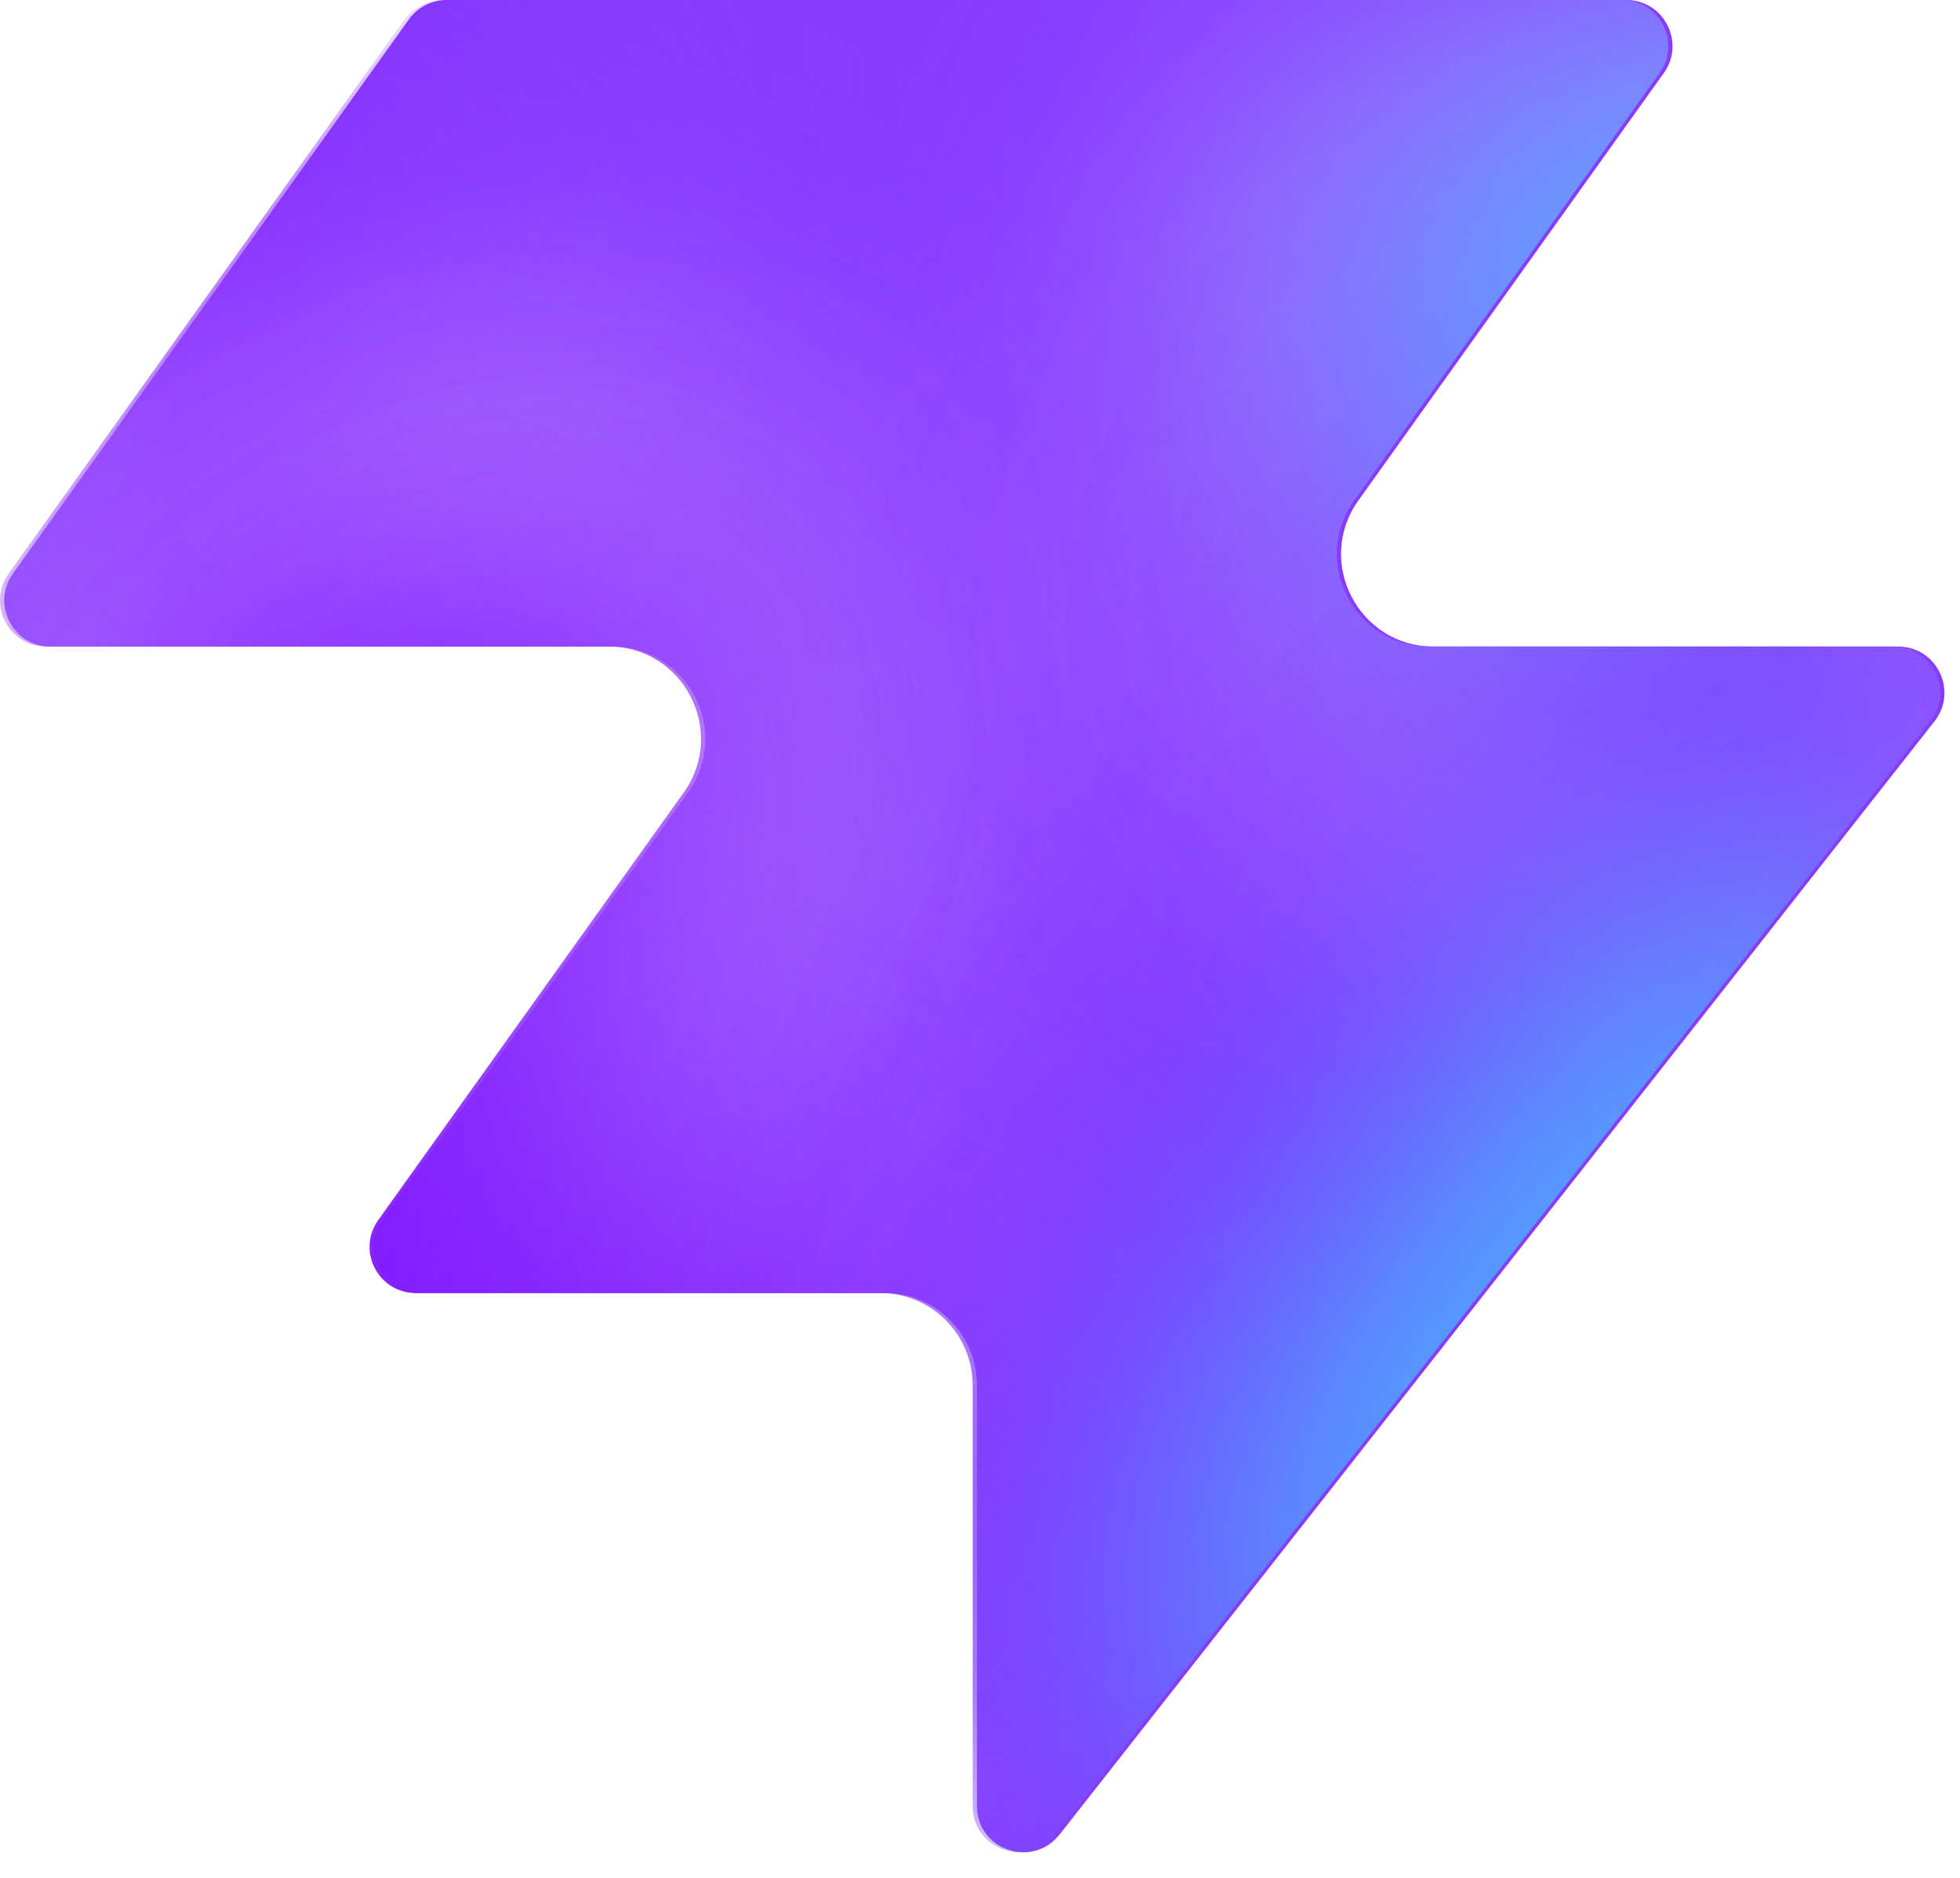
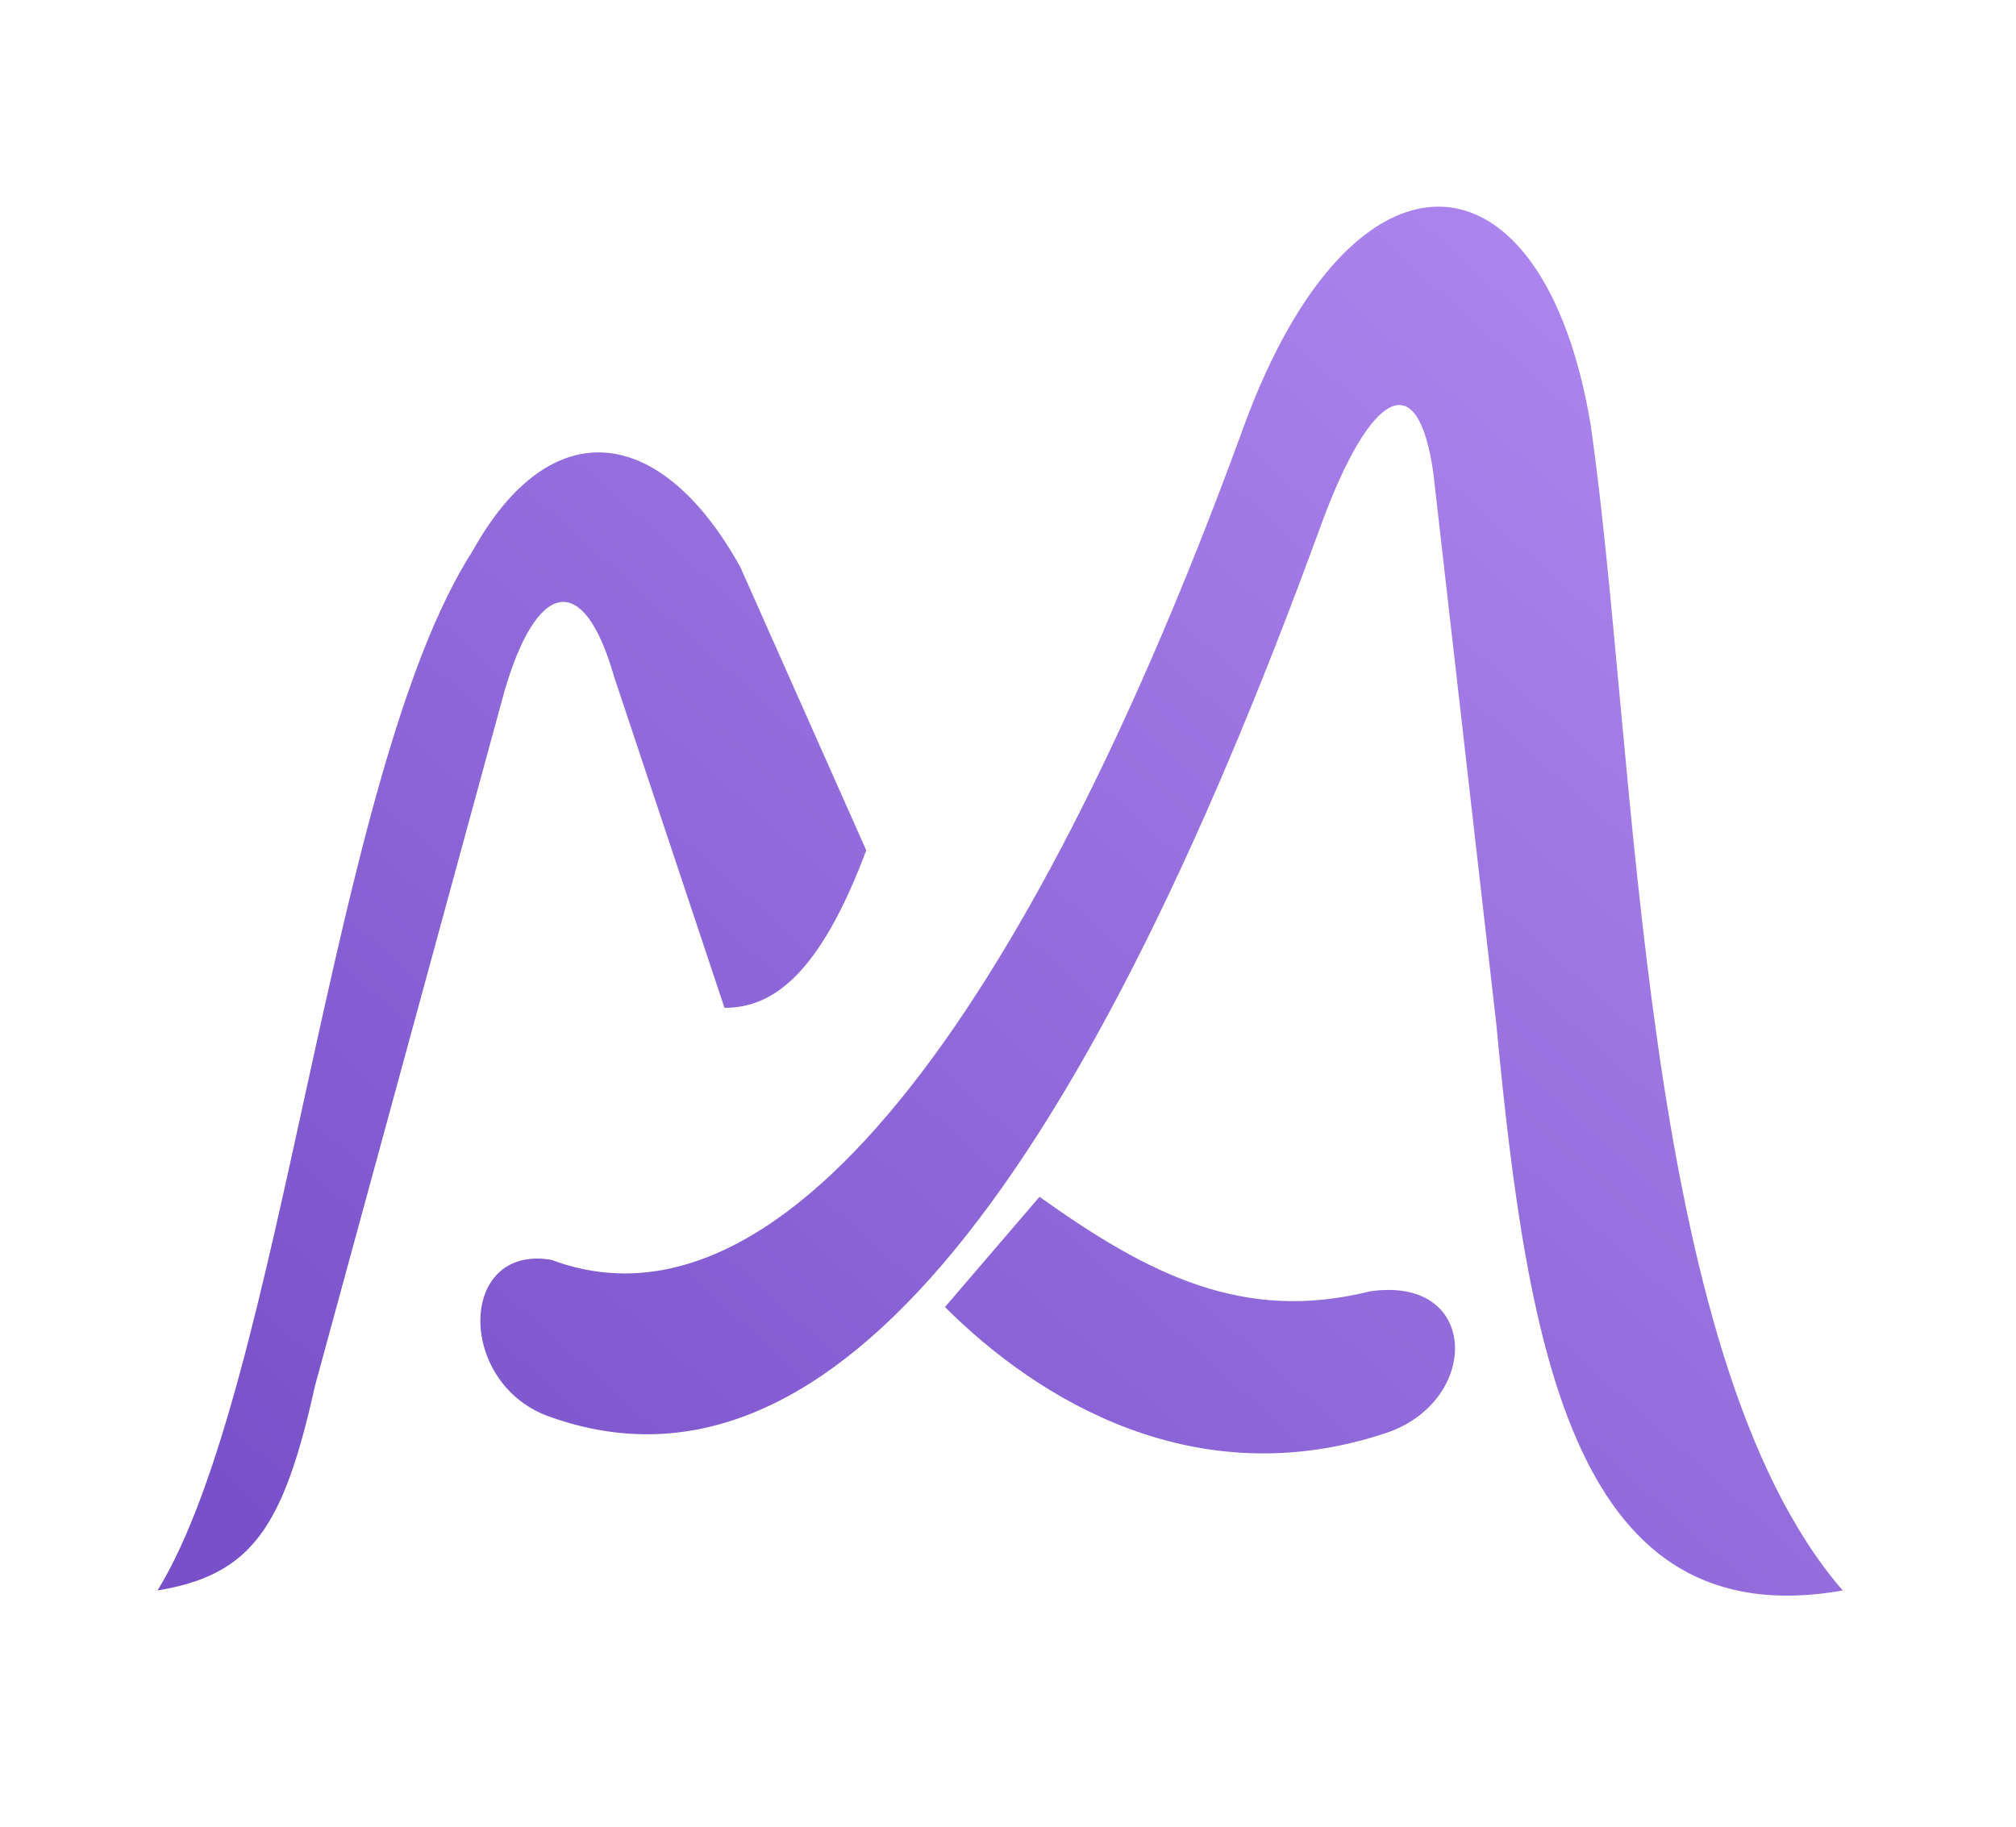
- <svg xmlns="http://www.w3.org/2000/svg" width="48" height="46" fill="none" viewBox="0 0 48 46">
-   <path fill="#863bff" d="M25.946 44.938c-.664.845-2.021.375-2.021-.698V33.937a2.26 2.26 0 0 0-2.262-2.262H10.287c-.92 0-1.456-1.04-.92-1.788l7.48-10.471c1.07-1.497 0-3.578-1.842-3.578H1.237c-.92 0-1.456-1.04-.92-1.788L10.013.474c.214-.297.556-.474.92-.474h28.894c.92 0 1.456 1.04.92 1.788l-7.48 10.471c-1.07 1.498 0 3.579 1.842 3.579h11.377c.943 0 1.473 1.088.89 1.83L25.947 44.94z" style="fill:#863bff;fill:color(display-p3 .525 .23 1);fill-opacity:1" />
-   <mask id="a" width="48" height="46" x="0" y="0" maskUnits="userSpaceOnUse" style="mask-type:alpha">
-     <path fill="#000" d="M25.842 44.938c-.664.844-2.021.375-2.021-.698V33.937a2.26 2.26 0 0 0-2.262-2.262H10.183c-.92 0-1.456-1.04-.92-1.788l7.48-10.471c1.07-1.498 0-3.579-1.842-3.579H1.133c-.92 0-1.456-1.04-.92-1.787L9.91.473c.214-.297.556-.474.92-.474h28.894c.92 0 1.456 1.04.92 1.788l-7.48 10.471c-1.07 1.498 0 3.578 1.842 3.578h11.377c.943 0 1.473 1.088.89 1.832L25.843 44.94z" style="fill:#000;fill-opacity:1" />
-   </mask>
-   <g mask="url(#a)">
-     <g filter="url(#b)">
-       <ellipse cx="5.508" cy="14.704" fill="#ede6ff" rx="5.508" ry="14.704" style="fill:#ede6ff;fill:color(display-p3 .927 .903 1);fill-opacity:1" transform="matrix(.00324 1 1 -.00324 -4.47 31.516)" />
-     </g>
-     <g filter="url(#c)">
-       <ellipse cx="10.399" cy="29.851" fill="#ede6ff" rx="10.399" ry="29.851" style="fill:#ede6ff;fill:color(display-p3 .927 .903 1);fill-opacity:1" transform="matrix(.00324 1 1 -.00324 -39.328 7.883)" />
-     </g>
-     <g filter="url(#d)">
-       <ellipse cx="5.508" cy="30.487" fill="#7e14ff" rx="5.508" ry="30.487" style="fill:#7e14ff;fill:color(display-p3 .492 .077 1);fill-opacity:1" transform="rotate(89.814 -25.913 -14.639)scale(1 -1)" />
-     </g>
-     <g filter="url(#e)">
-       <ellipse cx="5.508" cy="30.599" fill="#7e14ff" rx="5.508" ry="30.599" style="fill:#7e14ff;fill:color(display-p3 .492 .077 1);fill-opacity:1" transform="rotate(89.814 -32.644 -3.334)scale(1 -1)" />
-     </g>
-     <g filter="url(#f)">
-       <ellipse cx="5.508" cy="30.599" fill="#7e14ff" rx="5.508" ry="30.599" style="fill:#7e14ff;fill:color(display-p3 .492 .077 1);fill-opacity:1" transform="matrix(.00324 1 1 -.00324 -34.34 30.47)" />
-     </g>
-     <g filter="url(#g)">
-       <ellipse cx="14.072" cy="22.078" fill="#ede6ff" rx="14.072" ry="22.078" style="fill:#ede6ff;fill:color(display-p3 .927 .903 1);fill-opacity:1" transform="rotate(93.35 24.506 48.493)scale(-1 1)" />
-     </g>
-     <g filter="url(#h)">
-       <ellipse cx="3.47" cy="21.501" fill="#7e14ff" rx="3.47" ry="21.501" style="fill:#7e14ff;fill:color(display-p3 .492 .077 1);fill-opacity:1" transform="rotate(89.009 28.708 47.59)scale(-1 1)" />
-     </g>
-     <g filter="url(#i)">
-       <ellipse cx="3.47" cy="21.501" fill="#7e14ff" rx="3.47" ry="21.501" style="fill:#7e14ff;fill:color(display-p3 .492 .077 1);fill-opacity:1" transform="rotate(89.009 28.708 47.59)scale(-1 1)" />
-     </g>
-     <g filter="url(#j)">
-       <ellipse cx=".387" cy="8.972" fill="#7e14ff" rx="4.407" ry="29.108" style="fill:#7e14ff;fill:color(display-p3 .492 .077 1);fill-opacity:1" transform="rotate(39.51 .387 8.972)" />
-     </g>
-     <g filter="url(#k)">
-       <ellipse cx="47.523" cy="-6.092" fill="#7e14ff" rx="4.407" ry="29.108" style="fill:#7e14ff;fill:color(display-p3 .492 .077 1);fill-opacity:1" transform="rotate(37.892 47.523 -6.092)" />
-     </g>
-     <g filter="url(#l)">
-       <ellipse cx="41.412" cy="6.333" fill="#47bfff" rx="5.971" ry="9.665" style="fill:#47bfff;fill:color(display-p3 .28 .748 1);fill-opacity:1" transform="rotate(37.892 41.412 6.333)" />
-     </g>
-     <g filter="url(#m)">
-       <ellipse cx="-1.879" cy="38.332" fill="#7e14ff" rx="4.407" ry="29.108" style="fill:#7e14ff;fill:color(display-p3 .492 .077 1);fill-opacity:1" transform="rotate(37.892 -1.88 38.332)" />
-     </g>
-     <g filter="url(#n)">
-       <ellipse cx="-1.879" cy="38.332" fill="#7e14ff" rx="4.407" ry="29.108" style="fill:#7e14ff;fill:color(display-p3 .492 .077 1);fill-opacity:1" transform="rotate(37.892 -1.88 38.332)" />
-     </g>
-     <g filter="url(#o)">
-       <ellipse cx="35.651" cy="29.907" fill="#7e14ff" rx="4.407" ry="29.108" style="fill:#7e14ff;fill:color(display-p3 .492 .077 1);fill-opacity:1" transform="rotate(37.892 35.651 29.907)" />
-     </g>
-     <g filter="url(#p)">
-       <ellipse cx="38.418" cy="32.4" fill="#47bfff" rx="5.971" ry="15.297" style="fill:#47bfff;fill:color(display-p3 .28 .748 1);fill-opacity:1" transform="rotate(37.892 38.418 32.4)" />
-     </g>
-   </g>
+ <svg xmlns="http://www.w3.org/2000/svg" viewBox="0 0 128 116" fill="none">
  <defs>
-     <filter id="b" width="60.045" height="41.654" x="-19.77" y="16.149" color-interpolation-filters="sRGB" filterUnits="userSpaceOnUse">
-       <feFlood flood-opacity="0" result="BackgroundImageFix" />
-       <feBlend in="SourceGraphic" in2="BackgroundImageFix" result="shape" />
-       <feGaussianBlur result="effect1_foregroundBlur_2002_17158" stdDeviation="7.659" />
-     </filter>
-     <filter id="c" width="90.34" height="51.437" x="-54.613" y="-7.533" color-interpolation-filters="sRGB" filterUnits="userSpaceOnUse">
-       <feFlood flood-opacity="0" result="BackgroundImageFix" />
-       <feBlend in="SourceGraphic" in2="BackgroundImageFix" result="shape" />
-       <feGaussianBlur result="effect1_foregroundBlur_2002_17158" stdDeviation="7.659" />
-     </filter>
-     <filter id="d" width="79.355" height="29.4" x="-49.64" y="2.03" color-interpolation-filters="sRGB" filterUnits="userSpaceOnUse">
-       <feFlood flood-opacity="0" result="BackgroundImageFix" />
-       <feBlend in="SourceGraphic" in2="BackgroundImageFix" result="shape" />
-       <feGaussianBlur result="effect1_foregroundBlur_2002_17158" stdDeviation="4.596" />
-     </filter>
-     <filter id="e" width="79.579" height="29.4" x="-45.045" y="20.029" color-interpolation-filters="sRGB" filterUnits="userSpaceOnUse">
-       <feFlood flood-opacity="0" result="BackgroundImageFix" />
-       <feBlend in="SourceGraphic" in2="BackgroundImageFix" result="shape" />
-       <feGaussianBlur result="effect1_foregroundBlur_2002_17158" stdDeviation="4.596" />
-     </filter>
-     <filter id="f" width="79.579" height="29.4" x="-43.513" y="21.178" color-interpolation-filters="sRGB" filterUnits="userSpaceOnUse">
-       <feFlood flood-opacity="0" result="BackgroundImageFix" />
-       <feBlend in="SourceGraphic" in2="BackgroundImageFix" result="shape" />
-       <feGaussianBlur result="effect1_foregroundBlur_2002_17158" stdDeviation="4.596" />
-     </filter>
-     <filter id="g" width="74.749" height="58.852" x="15.756" y="-17.901" color-interpolation-filters="sRGB" filterUnits="userSpaceOnUse">
-       <feFlood flood-opacity="0" result="BackgroundImageFix" />
-       <feBlend in="SourceGraphic" in2="BackgroundImageFix" result="shape" />
-       <feGaussianBlur result="effect1_foregroundBlur_2002_17158" stdDeviation="7.659" />
-     </filter>
-     <filter id="h" width="61.377" height="25.362" x="23.548" y="2.284" color-interpolation-filters="sRGB" filterUnits="userSpaceOnUse">
-       <feFlood flood-opacity="0" result="BackgroundImageFix" />
-       <feBlend in="SourceGraphic" in2="BackgroundImageFix" result="shape" />
-       <feGaussianBlur result="effect1_foregroundBlur_2002_17158" stdDeviation="4.596" />
-     </filter>
-     <filter id="i" width="61.377" height="25.362" x="23.548" y="2.284" color-interpolation-filters="sRGB" filterUnits="userSpaceOnUse">
-       <feFlood flood-opacity="0" result="BackgroundImageFix" />
-       <feBlend in="SourceGraphic" in2="BackgroundImageFix" result="shape" />
-       <feGaussianBlur result="effect1_foregroundBlur_2002_17158" stdDeviation="4.596" />
-     </filter>
-     <filter id="j" width="56.045" height="63.649" x="-27.636" y="-22.853" color-interpolation-filters="sRGB" filterUnits="userSpaceOnUse">
-       <feFlood flood-opacity="0" result="BackgroundImageFix" />
-       <feBlend in="SourceGraphic" in2="BackgroundImageFix" result="shape" />
-       <feGaussianBlur result="effect1_foregroundBlur_2002_17158" stdDeviation="4.596" />
-     </filter>
-     <filter id="k" width="54.814" height="64.646" x="20.116" y="-38.415" color-interpolation-filters="sRGB" filterUnits="userSpaceOnUse">
-       <feFlood flood-opacity="0" result="BackgroundImageFix" />
-       <feBlend in="SourceGraphic" in2="BackgroundImageFix" result="shape" />
-       <feGaussianBlur result="effect1_foregroundBlur_2002_17158" stdDeviation="4.596" />
-     </filter>
-     <filter id="l" width="33.541" height="35.313" x="24.641" y="-11.323" color-interpolation-filters="sRGB" filterUnits="userSpaceOnUse">
-       <feFlood flood-opacity="0" result="BackgroundImageFix" />
-       <feBlend in="SourceGraphic" in2="BackgroundImageFix" result="shape" />
-       <feGaussianBlur result="effect1_foregroundBlur_2002_17158" stdDeviation="4.596" />
-     </filter>
-     <filter id="m" width="54.814" height="64.646" x="-29.286" y="6.009" color-interpolation-filters="sRGB" filterUnits="userSpaceOnUse">
-       <feFlood flood-opacity="0" result="BackgroundImageFix" />
-       <feBlend in="SourceGraphic" in2="BackgroundImageFix" result="shape" />
-       <feGaussianBlur result="effect1_foregroundBlur_2002_17158" stdDeviation="4.596" />
-     </filter>
-     <filter id="n" width="54.814" height="64.646" x="-29.286" y="6.009" color-interpolation-filters="sRGB" filterUnits="userSpaceOnUse">
-       <feFlood flood-opacity="0" result="BackgroundImageFix" />
-       <feBlend in="SourceGraphic" in2="BackgroundImageFix" result="shape" />
-       <feGaussianBlur result="effect1_foregroundBlur_2002_17158" stdDeviation="4.596" />
-     </filter>
-     <filter id="o" width="54.814" height="64.646" x="8.244" y="-2.416" color-interpolation-filters="sRGB" filterUnits="userSpaceOnUse">
-       <feFlood flood-opacity="0" result="BackgroundImageFix" />
-       <feBlend in="SourceGraphic" in2="BackgroundImageFix" result="shape" />
-       <feGaussianBlur result="effect1_foregroundBlur_2002_17158" stdDeviation="4.596" />
-     </filter>
-     <filter id="p" width="39.409" height="43.623" x="18.713" y="10.588" color-interpolation-filters="sRGB" filterUnits="userSpaceOnUse">
-       <feFlood flood-opacity="0" result="BackgroundImageFix" />
-       <feBlend in="SourceGraphic" in2="BackgroundImageFix" result="shape" />
-       <feGaussianBlur result="effect1_foregroundBlur_2002_17158" stdDeviation="4.596" />
-     </filter>
+     <linearGradient id="m" x1="20" y1="100" x2="105" y2="5" gradientUnits="userSpaceOnUse">
+       <stop stop-color="#7851ca" />
+       <stop offset="1" stop-color="#b18af1" />
+     </linearGradient>
  </defs>
+   <path d="M10 101 C18 88 21 49 30 35 C35 26 42 27 47 36 L55 54 C52 62 49 64 46 64 L39 43 C37 36 34 37 32 44 L20 88 C18 97 16 100 10 101Z" fill="url(#m)" />
+   <path d="M35 80 C51 86 67 60 79 27 C86 8 98 9 101 27 C104 48 104 86 117 101 C100 104 97 86 95 65 L91 30 C90 23 87 25 84 33 C68 77 52 96 35 90 C29 88 29 79 35 80Z" fill="url(#m)" />
+   <path d="M66 76 C73 81 79 84 87 82 C94 81 94 89 88 91 C76 95 66 89 60 83Z" fill="url(#m)" />
</svg>
